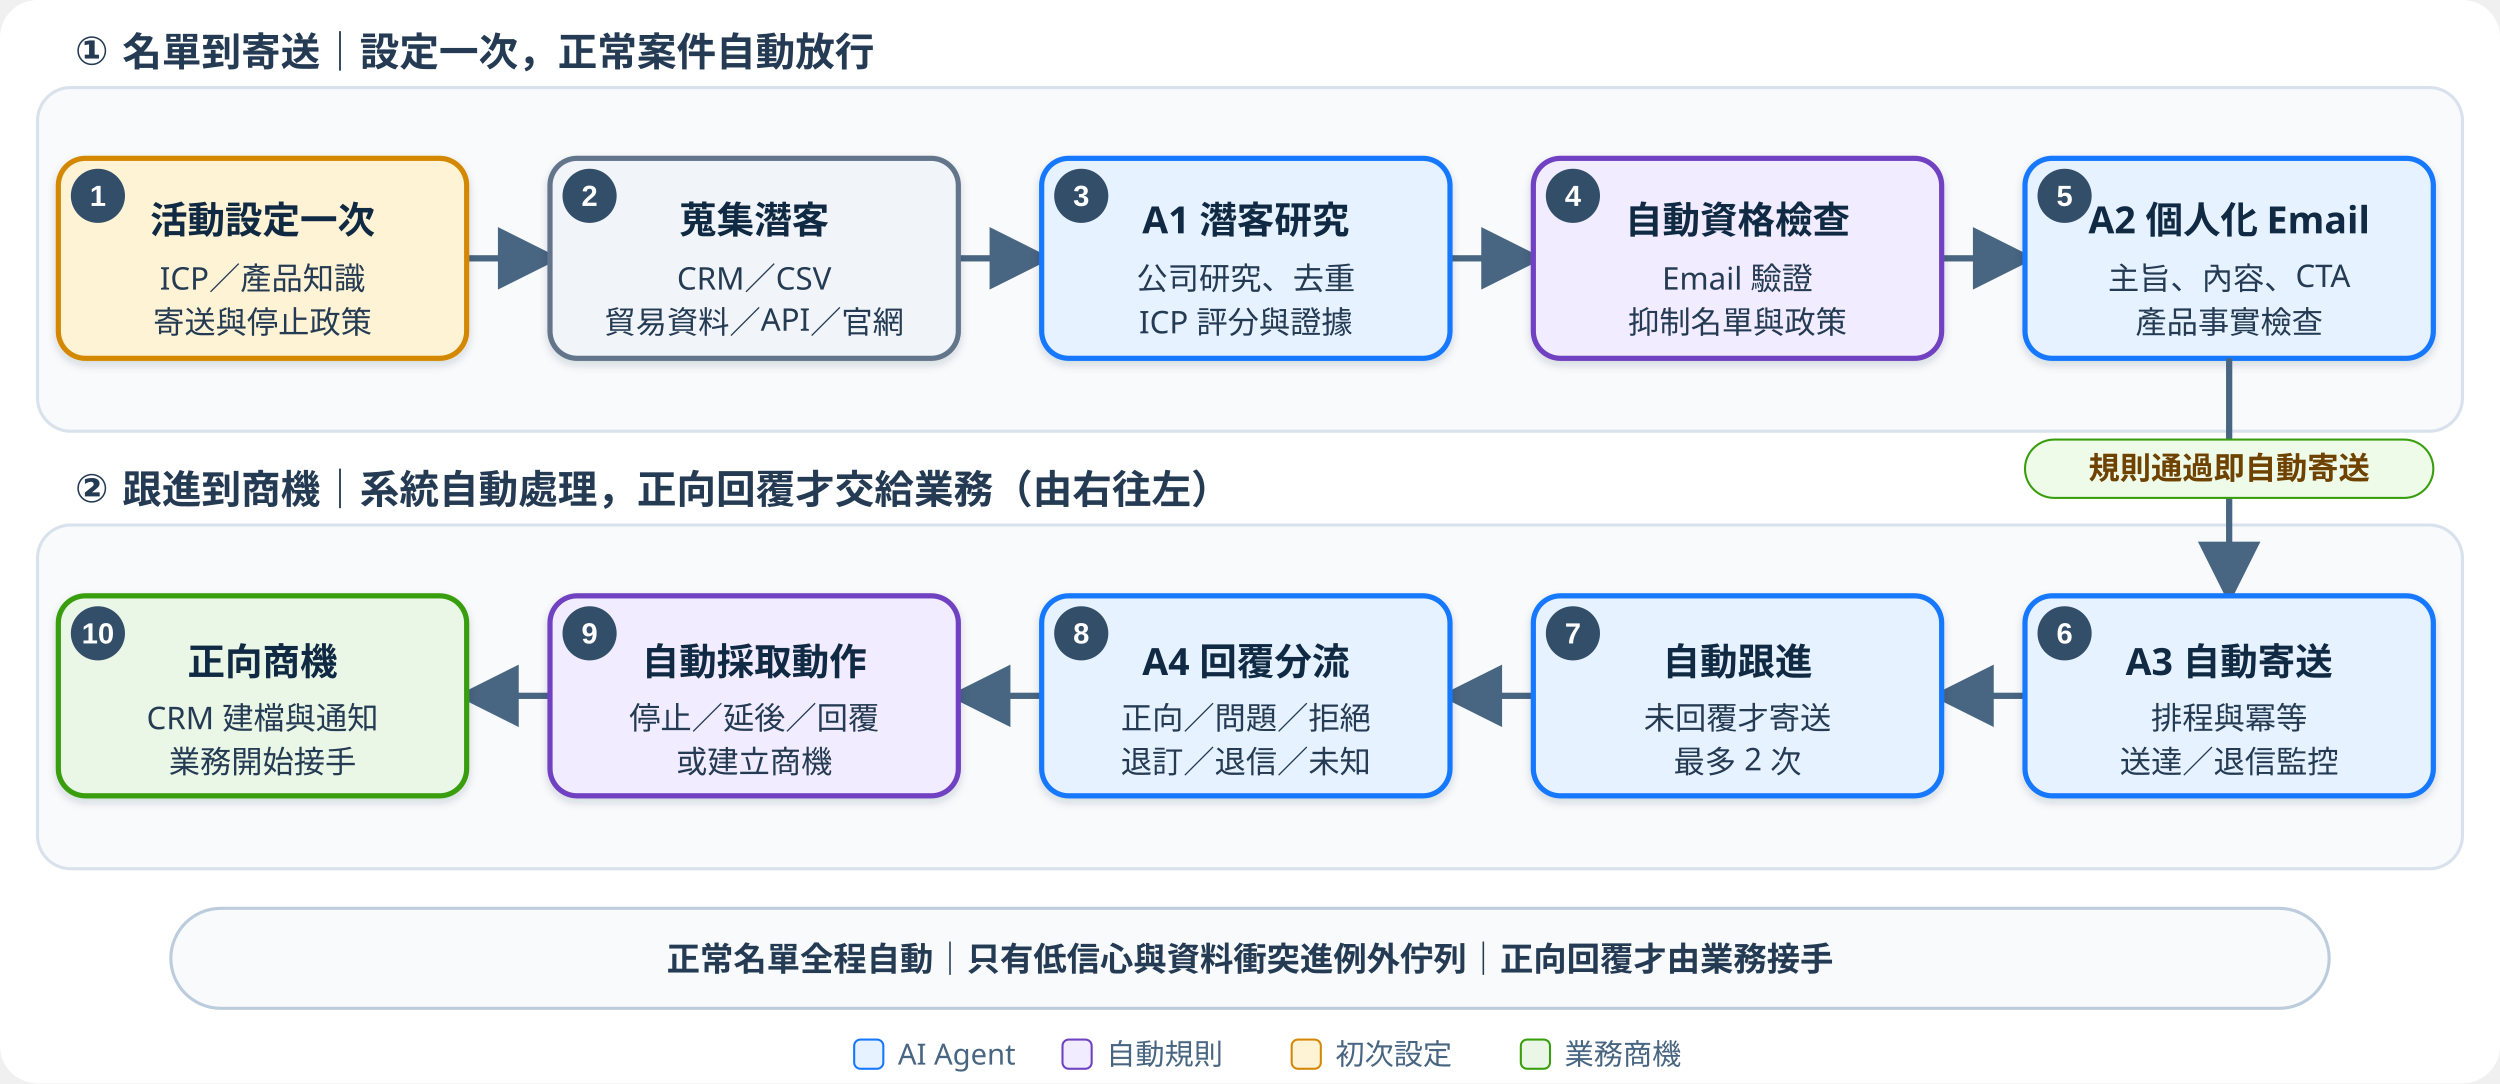
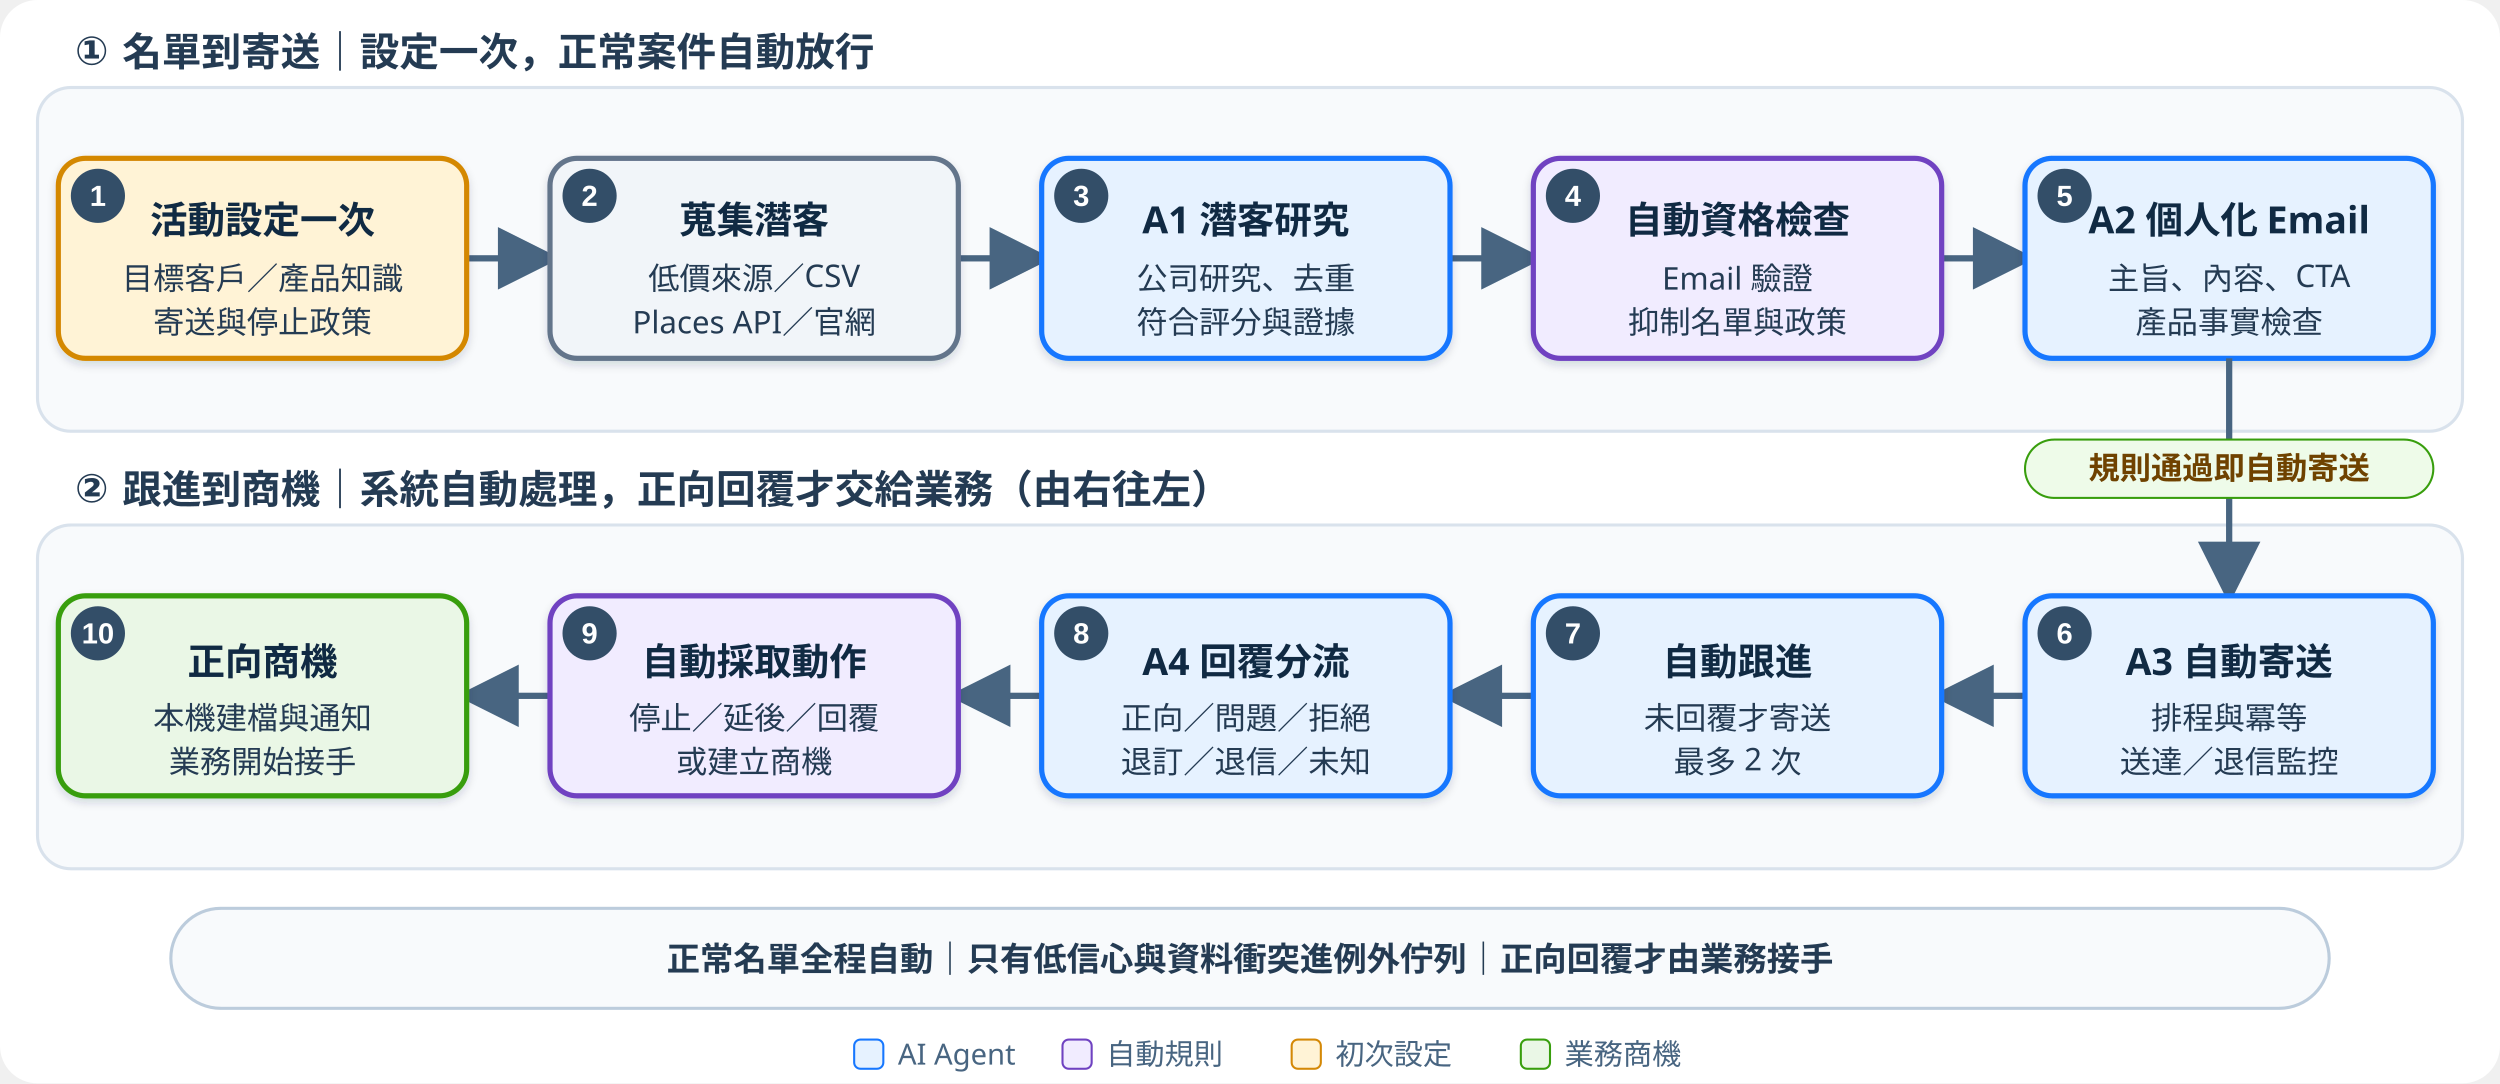
<svg xmlns="http://www.w3.org/2000/svg" width="1200" height="520" viewBox="0 0 1200 520" role="img" aria-labelledby="title desc">
  <defs>
    <marker id="arrow" markerWidth="10" markerHeight="10" refX="8" refY="5" orient="auto" markerUnits="strokeWidth">
      <path d="M 0 0 L 10 5 L 0 10 z" fill="#486581" />
    </marker>
    <filter id="shadow" x="-10%" y="-10%" width="120%" height="130%">
      <feDropShadow dx="0" dy="2" stdDeviation="2" flood-color="#102a43" flood-opacity="0.16" />
    </filter>
    <style>
      .bg { fill: #ffffff; }
      .lane { fill: #f8fafc; stroke: #d9e2ec; stroke-width: 1.5; }
      .lane-title { font: 700 19px "Microsoft JhengHei", "Noto Sans TC", sans-serif; fill: #243b53; }
      .node { stroke-width: 2.5; filter: url(#shadow); }
      .source { fill: #f1f5f9; stroke: #64748b; }
      .agent { fill: #e6f2ff; stroke: #1677ff; }
      .rule { fill: #f1ecff; stroke: #6f42c1; }
      .human { fill: #fff3d6; stroke: #d48806; }
      .result { fill: #eaf7e6; stroke: #389e0d; }
      .node-title { font: 700 18px "Microsoft JhengHei", "Noto Sans TC", sans-serif; fill: #102a43; text-anchor: middle; }
      .node-text { font: 500 15px "Microsoft JhengHei", "Noto Sans TC", sans-serif; fill: #243b53; text-anchor: middle; }
      .step-circle { fill: #334e68; }
      .step-no { font: 700 14px Arial, sans-serif; fill: #ffffff; text-anchor: middle; dominant-baseline: central; }
      .arrow { fill: none; stroke: #486581; stroke-width: 3; marker-end: url(#arrow); }
      .handoff { font: 700 15px "Microsoft JhengHei", "Noto Sans TC", sans-serif; fill: #6f4200; text-anchor: middle; }
      .note { font: 700 16px "Microsoft JhengHei", "Noto Sans TC", sans-serif; fill: #243b53; text-anchor: middle; }
      .legend { font: 500 14px "Microsoft JhengHei", "Noto Sans TC", sans-serif; fill: #486581; }
    </style>
  </defs>
  <rect class="bg" x="0" y="0" width="1200" height="520" rx="18" />
  <rect class="lane" x="18" y="42" width="1164" height="165" rx="16" />
  <rect class="lane" x="18" y="252" width="1164" height="165" rx="16" />
  <text class="lane-title" x="36" y="31">① 名單到寄送｜設定一次，正常案件自動放行</text>
  <text class="lane-title" x="36" y="241">② 跟進到商機｜系統自動處理，正向回覆才交給業務（由右往左）</text>
  <path class="arrow" d="M 224 124 H 263" />
  <path class="arrow" d="M 460 124 H 499" />
  <path class="arrow" d="M 696 124 H 735" />
  <path class="arrow" d="M 932 124 H 971" />
  <rect class="node human" x="28" y="76" width="196" height="96" rx="13" />
  <circle class="step-circle" cx="47" cy="94" r="13" />
  <text class="step-no" x="47" y="94">1</text>
  <text class="node-title" x="126" y="112">活動設定一次</text>
-   <text class="node-text" x="126" y="139">ICP／產品知識</text>
+   <text class="node-text" x="126" y="139">目標客戶／產品知識</text>
  <text class="node-text" x="126" y="160">寄送與停止政策</text>
  <rect class="node source" x="264" y="76" width="196" height="96" rx="13" />
  <circle class="step-circle" cx="283" cy="94" r="13" />
  <text class="step-no" x="283" y="94">2</text>
  <text class="node-title" x="362" y="112">蒐集潛客</text>
-   <text class="node-text" x="362" y="139">CRM／CSV</text>
-   <text class="node-text" x="362" y="160">貿易資料／API／官網</text>
+   <text class="node-text" x="362" y="139">低價來源／CSV</text>
+   <text class="node-text" x="362" y="160">Places API／官網</text>
  <rect class="node agent" x="500" y="76" width="196" height="96" rx="13" />
  <circle class="step-circle" cx="519" cy="94" r="13" />
  <text class="step-no" x="519" y="94">3</text>
  <text class="node-title" x="598" y="112">A1 潛客研究</text>
  <text class="node-text" x="598" y="139">公司研究、去重</text>
-   <text class="node-text" x="598" y="160">ICP 評分與證據</text>
+   <text class="node-text" x="598" y="160">符合評分與證據</text>
  <rect class="node rule" x="736" y="76" width="196" height="96" rx="13" />
  <circle class="step-circle" cx="755" cy="94" r="13" />
  <text class="step-no" x="755" y="94">4</text>
  <text class="node-title" x="834" y="112">自動資格檢查</text>
  <text class="node-text" x="834" y="139">Email 驗證</text>
  <text class="node-text" x="834" y="160">抑制名單與政策</text>
  <rect class="node agent" x="972" y="76" width="196" height="96" rx="13" />
  <circle class="step-circle" cx="991" cy="94" r="13" />
  <text class="step-no" x="991" y="94">5</text>
  <text class="node-title" x="1070" y="112">A2 個人化 Email</text>
  <text class="node-text" x="1070" y="139">主旨、內容、CTA</text>
  <text class="node-text" x="1070" y="160">產品事實檢查</text>
  <path class="arrow" d="M 1070 172 V 284" />
  <rect x="972" y="211" width="196" height="28" rx="14" fill="#eefbe9" stroke="#389e0d" />
  <text class="handoff" x="1070" y="230">規則通過即自動寄送</text>
  <path class="arrow" d="M 972 334 H 933" />
  <path class="arrow" d="M 736 334 H 697" />
  <path class="arrow" d="M 500 334 H 461" />
  <path class="arrow" d="M 264 334 H 225" />
  <rect class="node agent" x="972" y="286" width="196" height="96" rx="13" />
  <circle class="step-circle" cx="991" cy="304" r="13" />
  <text class="step-no" x="991" y="304">6</text>
  <text class="node-title" x="1070" y="324">A3 自動寄送</text>
  <text class="node-text" x="1070" y="350">排程與冪等</text>
  <text class="node-text" x="1070" y="371">送達／退信監控</text>
  <rect class="node agent" x="736" y="286" width="196" height="96" rx="13" />
  <circle class="step-circle" cx="755" cy="304" r="13" />
  <text class="step-no" x="755" y="304">7</text>
  <text class="node-title" x="834" y="324">自動跟進</text>
  <text class="node-text" x="834" y="350">未回覆才寄送</text>
  <text class="node-text" x="834" y="371">最多 2 次</text>
  <rect class="node agent" x="500" y="286" width="196" height="96" rx="13" />
  <circle class="step-circle" cx="519" cy="304" r="13" />
  <text class="step-no" x="519" y="304">8</text>
  <text class="node-title" x="598" y="324">A4 回覆分流</text>
  <text class="node-text" x="598" y="350">正向／問題／拒絕</text>
  <text class="node-text" x="598" y="371">退訂／退信／未知</text>
  <rect class="node rule" x="264" y="286" width="196" height="96" rx="13" />
  <circle class="step-circle" cx="283" cy="304" r="13" />
  <text class="step-no" x="283" y="304">9</text>
  <text class="node-title" x="362" y="324">自動採取動作</text>
  <text class="node-text" x="362" y="350">停止／延後／回覆</text>
  <text class="node-text" x="362" y="371">或建立商機</text>
  <rect class="node result" x="28" y="286" width="196" height="96" rx="13" />
  <circle class="step-circle" cx="47" cy="304" r="13" />
  <text class="step-no" x="47" y="304">10</text>
  <text class="node-title" x="126" y="324">正向商機</text>
-   <text class="node-text" x="126" y="350">CRM 建檔與通知</text>
+   <text class="node-text" x="126" y="350">本機建檔與通知</text>
  <text class="node-text" x="126" y="371">業務開始接手</text>
  <rect x="82" y="436" width="1036" height="48" rx="24" fill="#f8fafc" stroke="#bcccdc" stroke-width="1.5" />
  <text class="note" x="600" y="466">正常名單全程自動｜只有低信心與資料衝突進例外佇列｜正向回覆才由業務接手</text>
  <rect x="410" y="499" width="14" height="14" rx="3" class="agent" />
  <text class="legend" x="431" y="511">AI Agent</text>
  <rect x="510" y="499" width="14" height="14" rx="3" class="rule" />
  <text class="legend" x="531" y="511">自動規則</text>
  <rect x="620" y="499" width="14" height="14" rx="3" class="human" />
  <text class="legend" x="641" y="511">初次設定</text>
  <rect x="730" y="499" width="14" height="14" rx="3" class="result" />
  <text class="legend" x="751" y="511">業務商機</text>
</svg>
